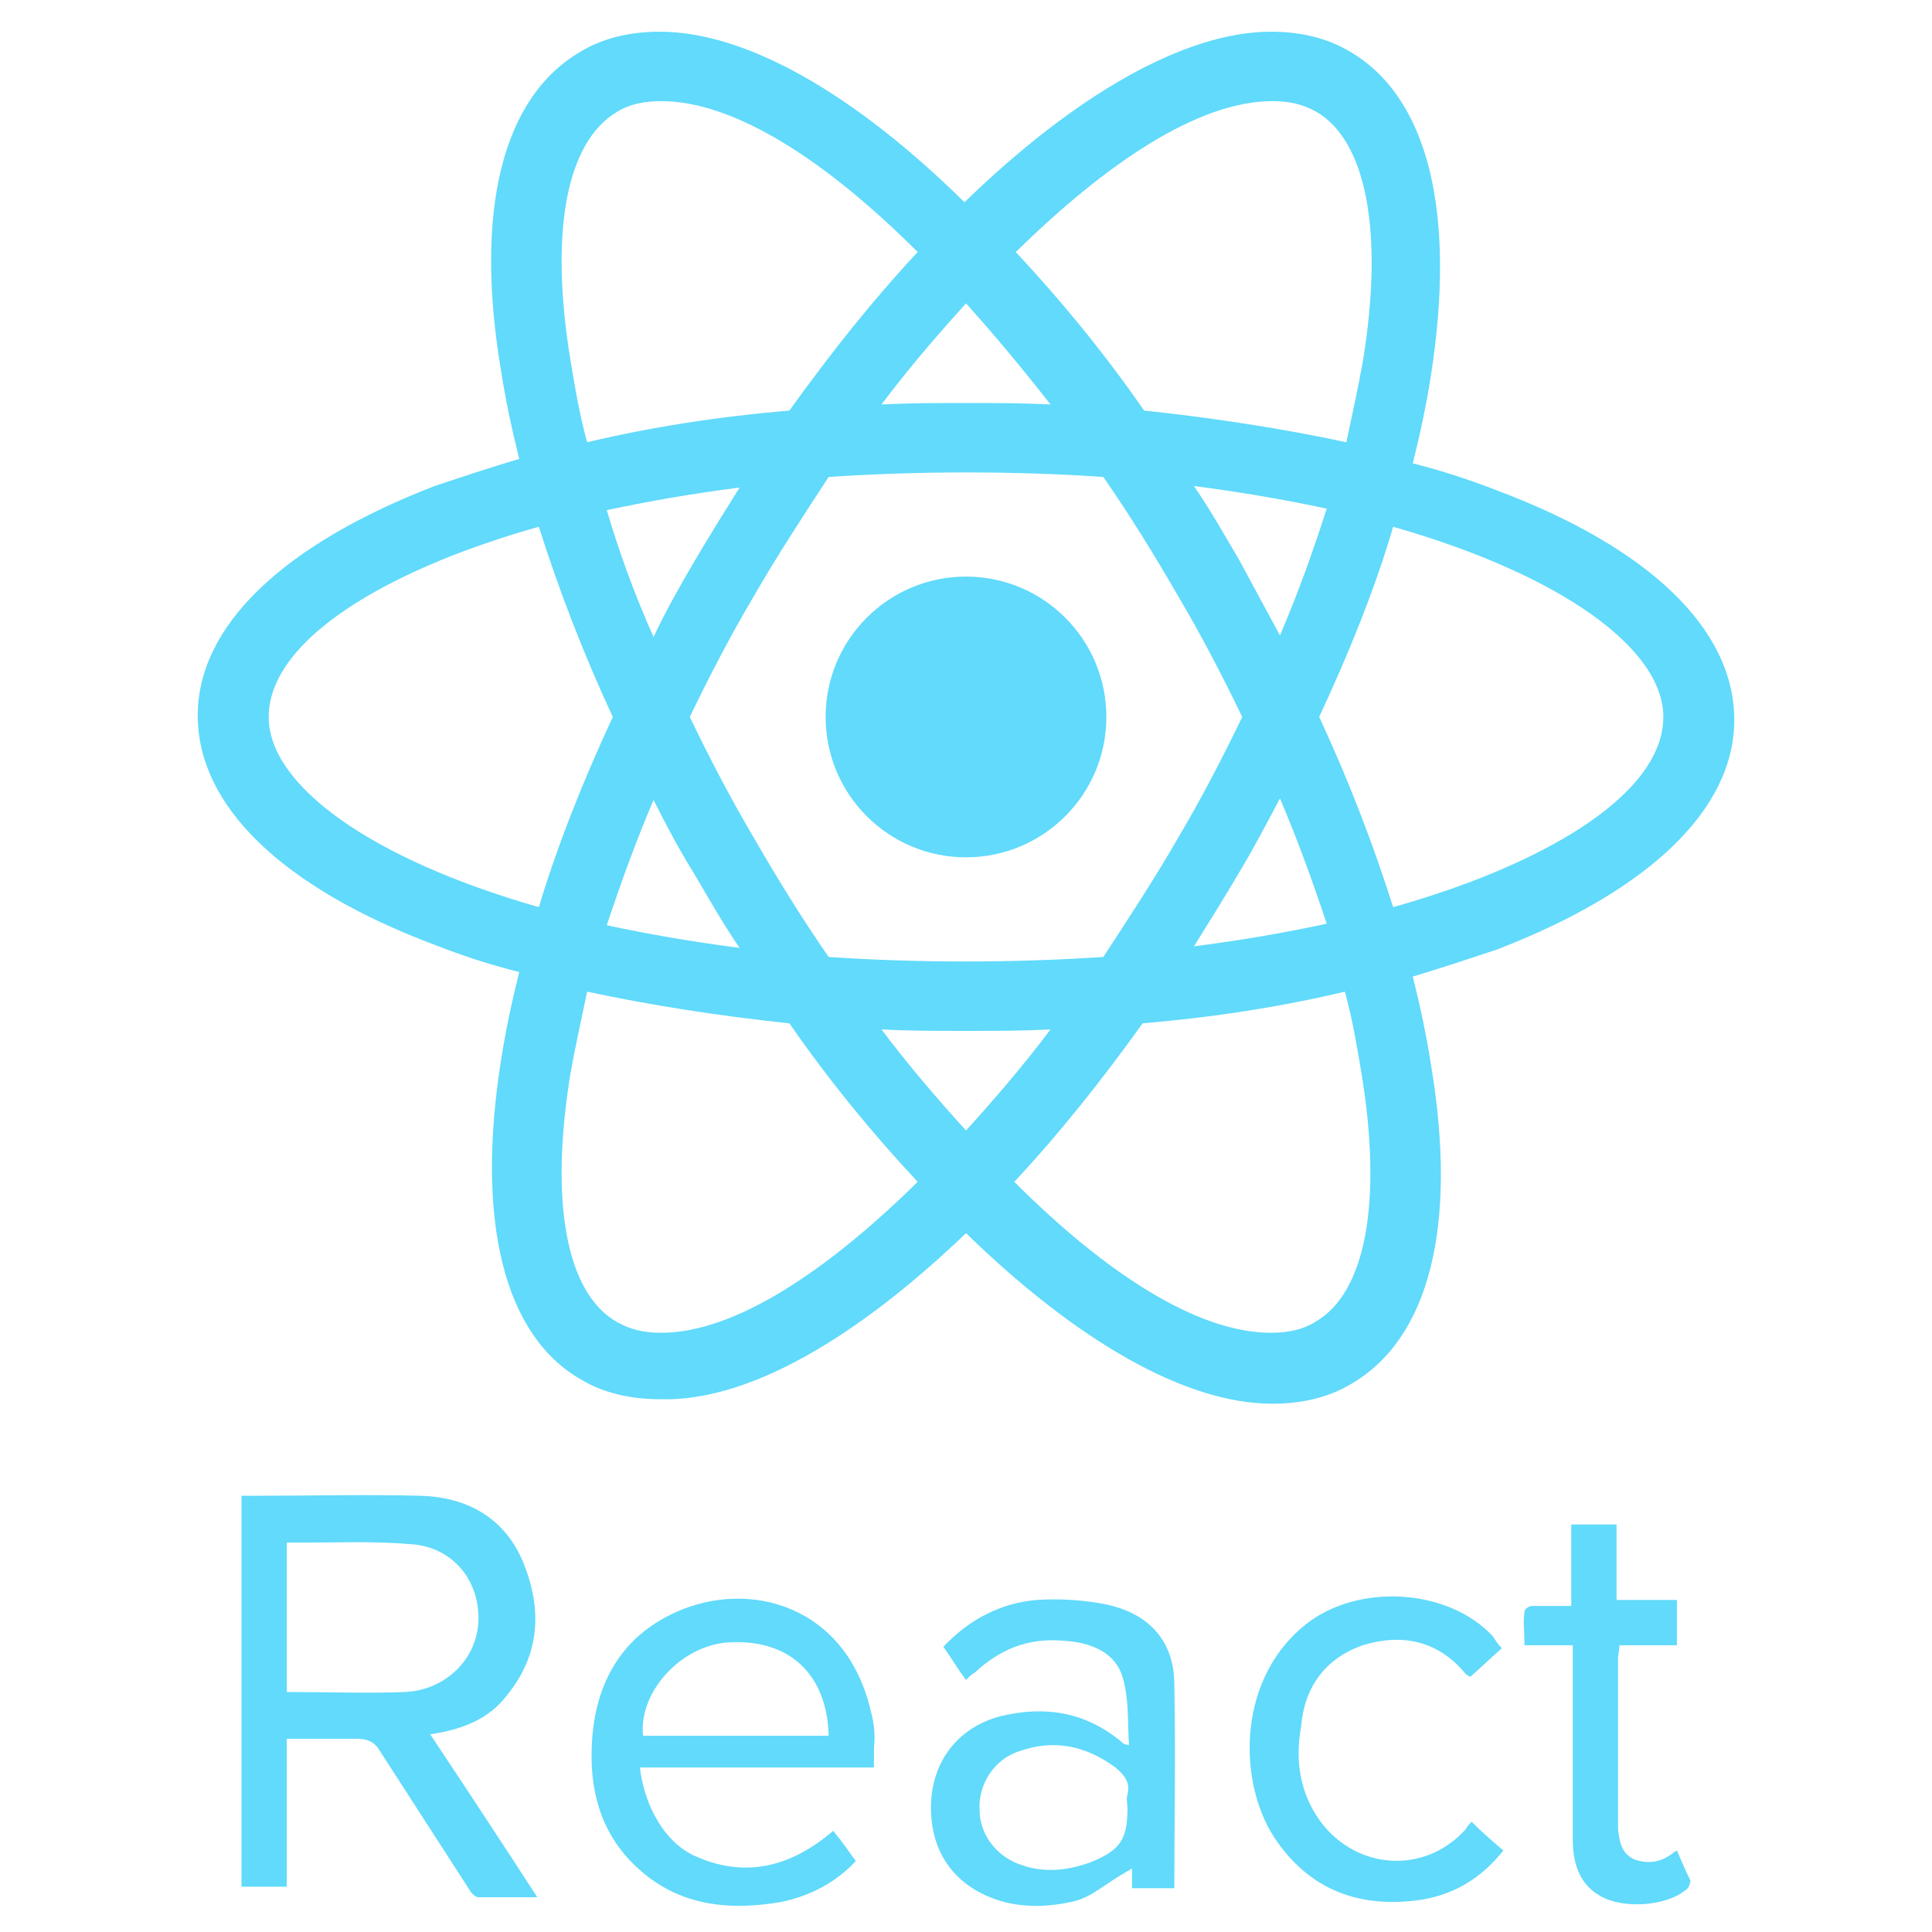
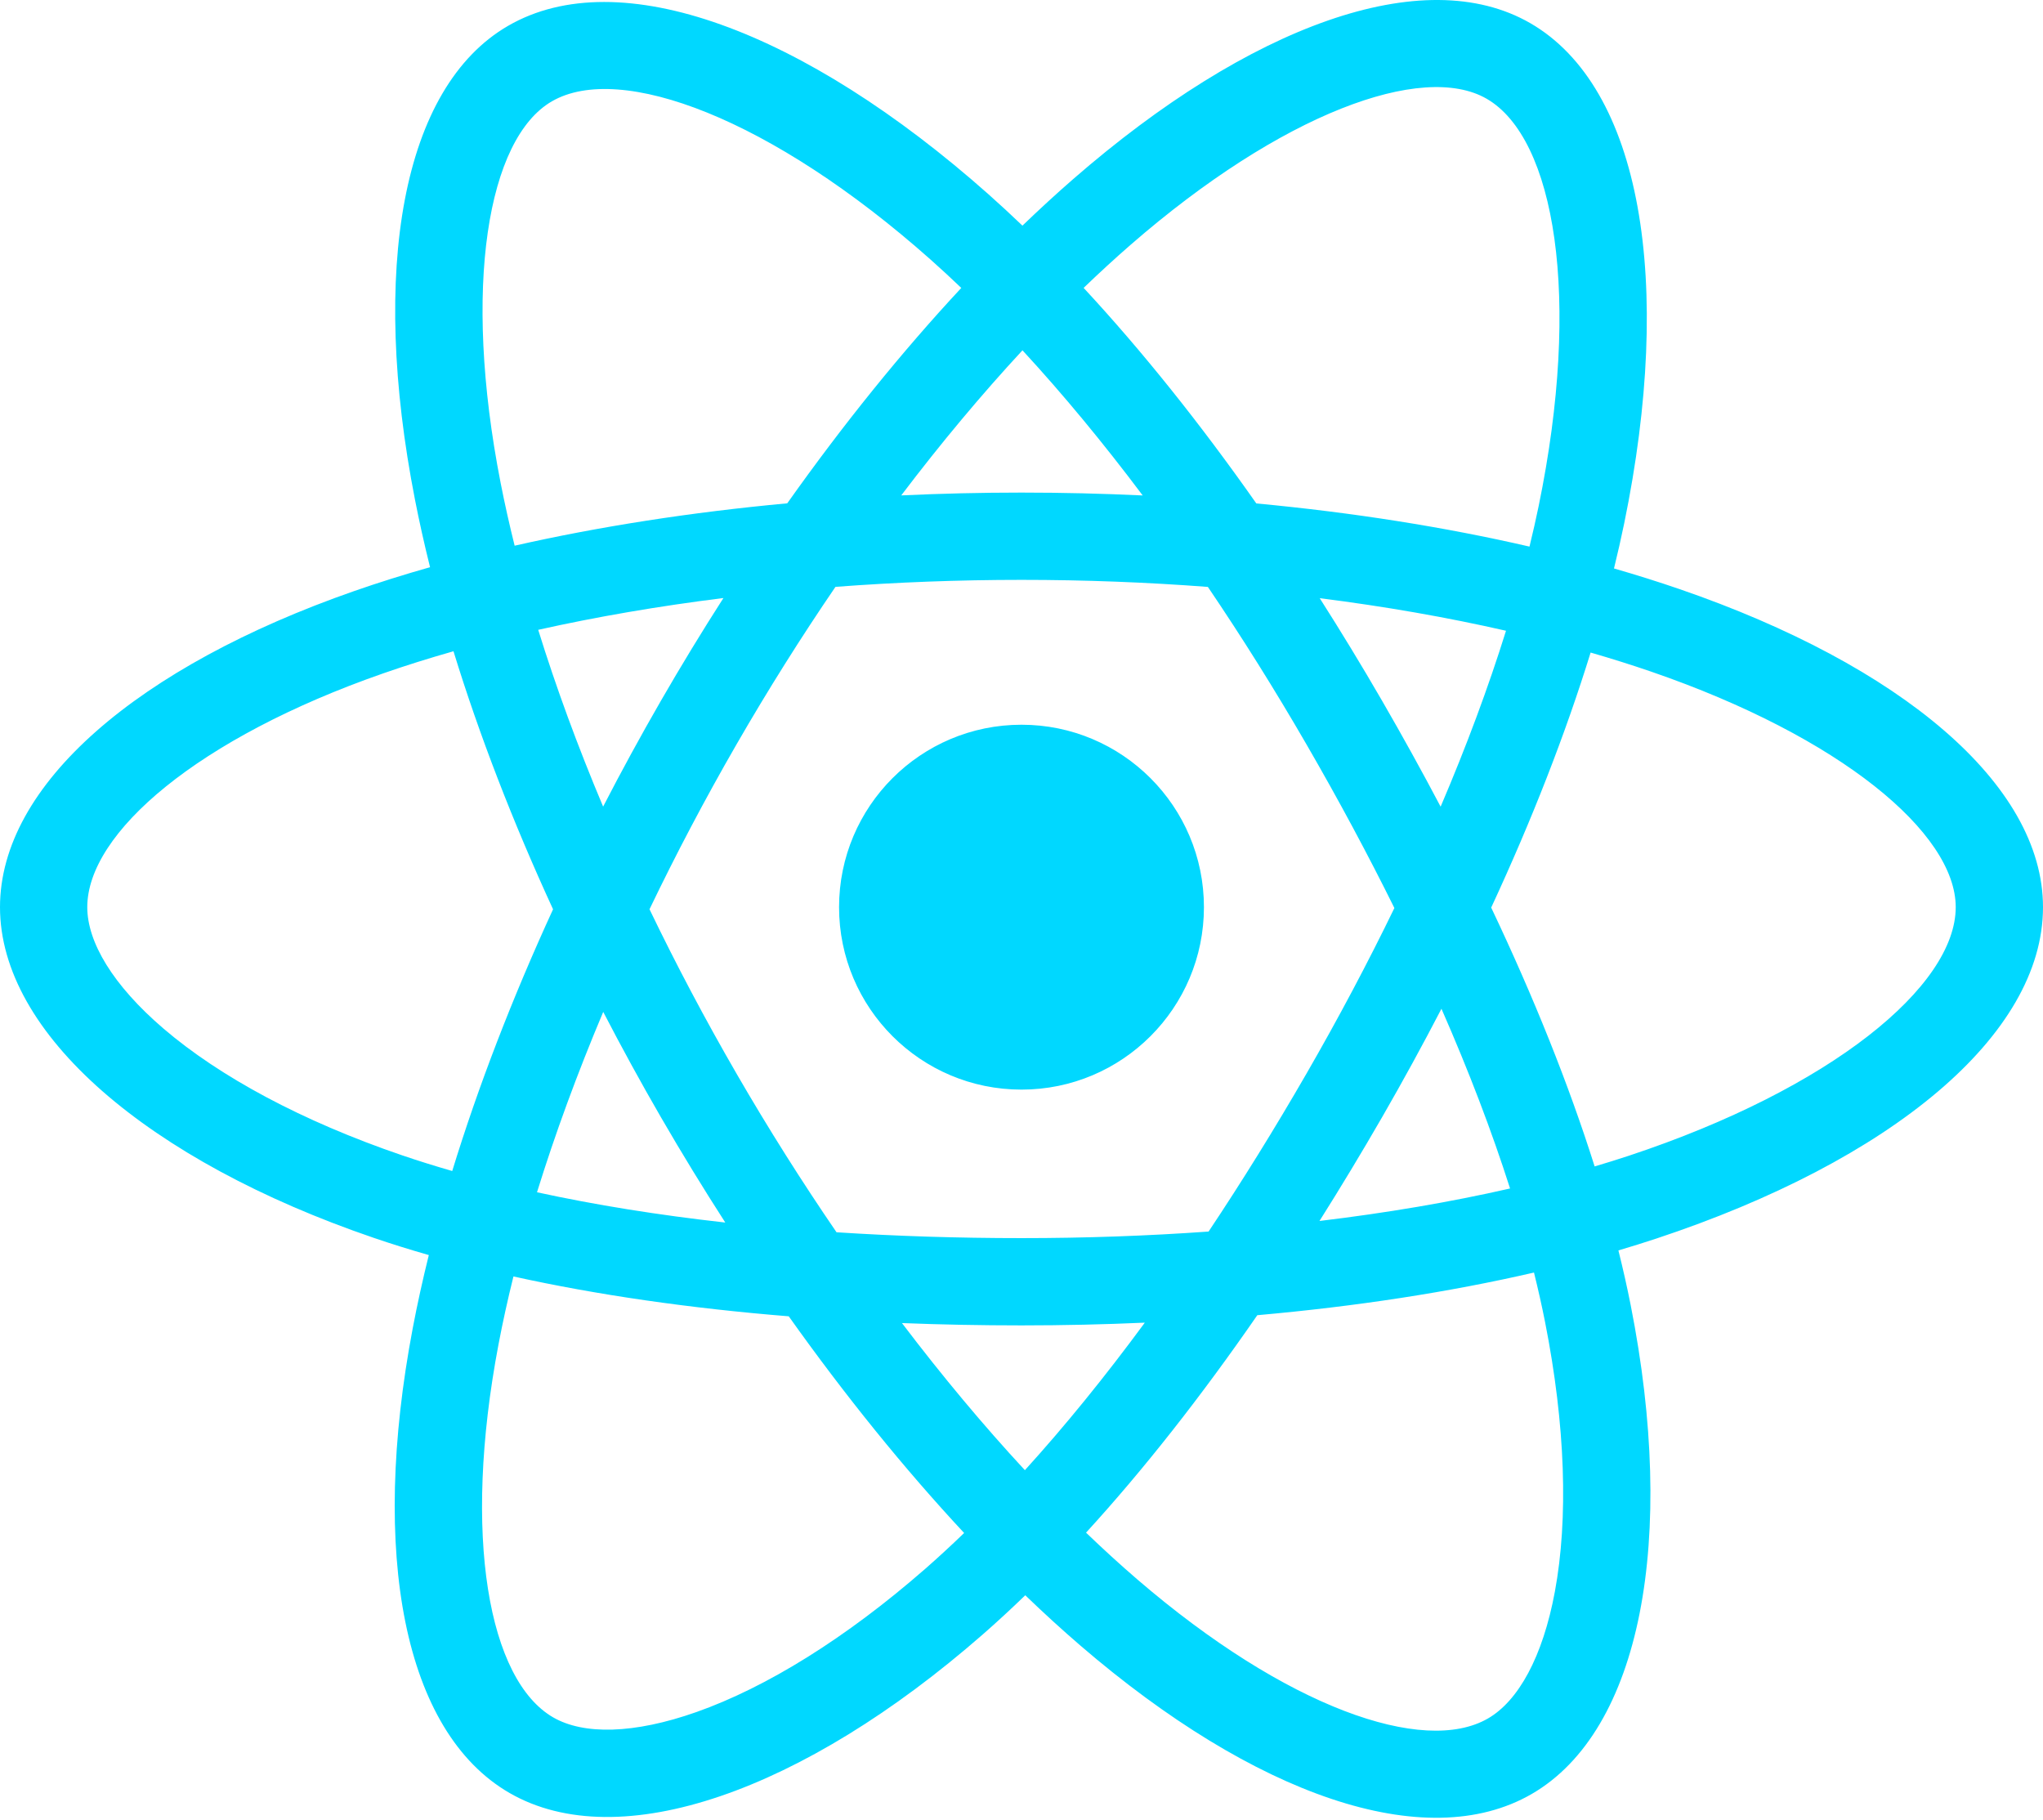
- <svg xmlns="http://www.w3.org/2000/svg" viewBox="0 0 128 128">
-   <g fill="#61DAFB">
-     <circle cx="64" cy="47.5" r="9.3" />
-     <path d="M64 81.7C71.3 88.8 78.5 93 84.3 93c1.9 0 3.7-.4 5.2-1.3 5.2-3 7.1-10.5 5.3-21.2-.3-1.9-.7-3.8-1.2-5.8 2-.6 3.8-1.2 5.6-1.8 10.1-3.9 15.7-9.3 15.7-15.2 0-6-5.6-11.4-15.7-15.2-1.8-.7-3.6-1.3-5.6-1.8.5-2 .9-3.9 1.2-5.8 1.7-10.9-.2-18.5-5.4-21.5-1.5-.9-3.3-1.3-5.2-1.3-5.7 0-13 4.2-20.3 11.3C56.7 6.3 49.5 2.1 43.7 2.1c-1.9 0-3.7.4-5.2 1.3-5.2 3-7.1 10.5-5.3 21.2.3 1.9.7 3.8 1.2 5.8-2 .6-3.8 1.2-5.6 1.8-10.1 3.9-15.7 9.3-15.7 15.2 0 6 5.6 11.4 15.7 15.2 1.8.7 3.6 1.3 5.6 1.8-.5 2-.9 3.9-1.2 5.8-1.7 10.7.2 18.3 5.3 21.2 1.5.9 3.3 1.3 5.2 1.3 5.8.2 13-4 20.3-11zm-5.6-13.5c1.8.1 3.7.1 5.6.1 1.9 0 3.8 0 5.6-.1-1.8 2.4-3.7 4.6-5.6 6.7-1.9-2.1-3.8-4.3-5.6-6.7zM46 57.9c1 1.7 1.9 3.3 3 4.9-3.1-.4-6-.9-8.8-1.5.9-2.7 1.9-5.5 3.1-8.3.8 1.6 1.7 3.3 2.7 4.9zm-5.8-24.1c2.8-.6 5.7-1.1 8.8-1.5-1 1.6-2 3.2-3 4.9-1 1.7-1.9 3.3-2.7 5-1.3-2.9-2.3-5.7-3.1-8.4zm5.5 13.7c1.3-2.7 2.7-5.4 4.3-8.1 1.5-2.6 3.2-5.2 4.9-7.8 3-.2 6-.3 9.1-.3 3.2 0 6.2.1 9.1.3 1.8 2.6 3.4 5.2 4.9 7.8 1.6 2.7 3 5.4 4.3 8.1-1.3 2.7-2.7 5.4-4.3 8.1-1.5 2.6-3.2 5.2-4.9 7.8-3 .2-6 .3-9.1.3-3.2 0-6.2-.1-9.1-.3-1.8-2.6-3.4-5.2-4.9-7.8-1.6-2.7-3-5.4-4.3-8.1zm39.1-5.4l-2.7-5c-1-1.7-1.9-3.3-3-4.9 3.1.4 6 .9 8.8 1.5-.9 2.8-1.9 5.6-3.1 8.4zm0 10.8c1.2 2.8 2.2 5.6 3.1 8.3-2.8.6-5.7 1.1-8.8 1.5 1-1.6 2-3.2 3-4.9.9-1.5 1.8-3.2 2.7-4.9zm2.3 34.7c-.8.5-1.8.7-2.9.7-4.9 0-11-4-17-10 2.9-3.1 5.7-6.6 8.5-10.5 4.7-.4 9.2-1.1 13.4-2.1.5 1.8.8 3.6 1.1 5.4 1.4 8.5.3 14.6-3.1 16.5zm5.2-52.7c11.2 3.2 17.9 8.1 17.9 12.6 0 3.9-4.6 7.8-12.7 10.9-1.6.6-3.4 1.2-5.2 1.7-1.3-4.1-2.9-8.3-4.9-12.6 2-4.3 3.7-8.5 4.9-12.6zm-8-28.2c1.1 0 2 .2 2.9.7 3.3 1.9 4.5 7.9 3.1 16.5-.3 1.7-.7 3.5-1.1 5.4-4.2-.9-8.7-1.6-13.4-2.1-2.7-3.9-5.6-7.4-8.5-10.5 6-5.9 12.1-10 17-10zM69.6 26.8c-1.8-.1-3.7-.1-5.6-.1s-3.8 0-5.6.1c1.8-2.4 3.7-4.6 5.6-6.7 1.9 2.1 3.8 4.4 5.6 6.7zM40.9 7.4c.8-.5 1.8-.7 2.9-.7 4.9 0 11 4 17 10-2.9 3.1-5.7 6.6-8.5 10.5-4.7.4-9.2 1.1-13.4 2.1-.5-1.8-.8-3.6-1.1-5.4-1.4-8.5-.3-14.5 3.1-16.5zm-5.2 52.7C24.5 56.9 17.8 52 17.8 47.5c0-3.9 4.6-7.8 12.7-10.9 1.6-.6 3.4-1.2 5.2-1.7 1.3 4.1 2.9 8.3 4.9 12.6-2 4.3-3.7 8.6-4.9 12.6zm2.1 11c.3-1.7.7-3.5 1.1-5.4 4.2.9 8.7 1.6 13.4 2.1 2.7 3.9 5.6 7.4 8.5 10.5-6 5.9-12.1 10-17 10-1.1 0-2-.2-2.9-.7-3.4-1.9-4.5-8-3.1-16.5zm-4.2 41.2c2.2-2.7 2.3-5.7 1.1-8.7-1.2-3-3.7-4.4-6.8-4.5-3.7-.1-7.5 0-11.2 0H16V125h3v-9.8h4.7c.6 0 1.1.2 1.4.7l6 9.3c.1.2.4.5.6.5h3.9c-2.4-3.7-4.7-7.2-7.1-10.8 2.1-.3 3.9-1 5.1-2.6zm-14.6-.2v-9.9h1.1c2.3 0 4.7-.1 7 .1 2.7.1 4.6 2.2 4.6 4.9s-2.2 4.8-4.9 4.9c-2.4.1-4.8 0-7.8 0zm38.7 1.3c-1.6-7-8-8.8-12.9-6.6-3.8 1.7-5.5 5-5.6 9.1-.1 3.1.8 5.9 3.2 8 2.7 2.4 6 2.7 9.4 2.1 1.9-.4 3.6-1.3 4.9-2.7-.5-.7-1-1.4-1.5-2-2.8 2.4-5.9 3.2-9.3 1.6-2.2-1.1-3.3-3.8-3.5-5.8h15.5v-1.3c.1-.9 0-1.7-.2-2.4zM42.6 115c-.3-3 2.7-6.2 6-6.2 3.8-.1 6.2 2.2 6.3 6.2H42.6zm30.7-8.7c-1.5-.3-3.1-.4-4.6-.3-2.4.2-4.5 1.3-6.2 3.1.5.7.9 1.4 1.5 2.2.2-.2.4-.4.6-.5 1.6-1.5 3.5-2.3 5.8-2.1 1.8.1 3.5.7 4 2.5.4 1.4.3 2.9.4 4.4-.3 0-.4-.1-.5-.2-2.4-2-5.1-2.4-8-1.7-2.7.7-4.4 2.8-4.6 5.5-.2 3.1 1.2 5.4 3.9 6.5 1.7.7 3.6.7 5.4.3 1.4-.3 2-1.1 4-2.2v1.3h2.8c0-4 .1-8.9 0-13.5 0-2.9-1.7-4.7-4.5-5.3zm1.4 12.6c-.1.3 0 .6 0 .9 0 2.1-.5 2.8-2.5 3.6-1.4.5-2.9.7-4.4.2-1.7-.5-2.9-2-2.9-3.7-.1-1.7 1-3.4 2.7-3.9 2.3-.8 4.4-.3 6.3 1.1.6.5 1 1 .8 1.8zm15.6-9.9c2.6-.8 5-.3 6.8 1.9l.3.2c.7-.6 1.3-1.2 2.1-1.9-.3-.3-.4-.5-.6-.8-2.9-3.1-8.6-3.5-12.1-1-4.9 3.6-4.8 10.6-2.4 14.3 2.3 3.5 5.6 4.7 9.5 4.2 2.3-.3 4.2-1.4 5.7-3.3-.7-.6-1.4-1.2-2.1-1.9-.2.2-.3.3-.4.5-2.7 3-7.2 2.7-9.6-.5-1.4-1.9-1.7-4.1-1.3-6.3.2-2.5 1.5-4.5 4.1-5.4zm20.8 13.6c-.2.1-.3.2-.3.2-.8.6-1.6.7-2.5.4-.9-.4-1-1.2-1.1-2v-11.4c0-.2 0 .2.1-.8h3.8v-3h-4v-5h-3v5.4h-2.6c-.2 0-.5.2-.5.4-.1.7 0 1.2 0 2.2h3.2v12.8c0 1.6.4 3 1.8 3.8 1.5.9 4.4.7 5.7-.4.2-.1.3-.5.3-.6-.3-.6-.6-1.3-.9-2z" />
-   </g>
+ <svg xmlns="http://www.w3.org/2000/svg" width="256" height="228" viewBox="0 0 256 228" fill="none">
+   <path d="M210.483 73.824C207.828 72.91 205.076 72.045 202.242 71.227C202.708 69.326 203.136 67.45 203.516 65.606C209.754 35.325 205.675 10.93 191.747 2.898C178.392 -4.803 156.551 3.227 134.493 22.424C132.372 24.27 130.245 26.224 128.118 28.272C126.702 26.917 125.287 25.608 123.877 24.355C100.759 3.829 77.587 -4.822 63.673 3.233C50.33 10.957 46.379 33.89 51.995 62.588C52.537 65.36 53.171 68.191 53.887 71.069C50.608 72 47.442 72.992 44.413 74.048C17.309 83.497 0 98.307 0 113.668C0 129.533 18.582 145.446 46.812 155.095C49.039 155.857 51.351 156.577 53.733 157.26C52.96 160.373 52.288 163.423 51.723 166.398C46.369 194.598 50.55 216.989 63.857 224.664C77.601 232.59 100.669 224.443 123.13 204.809C124.906 203.257 126.687 201.611 128.472 199.886C130.786 202.114 133.095 204.222 135.393 206.2C157.15 224.922 178.638 232.482 191.932 224.786C205.663 216.837 210.126 192.783 204.332 163.518C203.89 161.283 203.375 159 202.797 156.676C204.417 156.197 206.007 155.702 207.557 155.188C236.905 145.465 256 129.745 256 113.668C256 98.251 238.132 83.342 210.483 73.824ZM204.118 144.808C202.718 145.271 201.282 145.719 199.818 146.153C196.578 135.896 192.206 124.99 186.855 113.721C191.961 102.721 196.165 91.954 199.314 81.764C201.933 82.522 204.474 83.321 206.924 84.164C230.613 92.32 245.064 104.377 245.064 113.668C245.064 123.564 229.458 136.411 204.118 144.808ZM193.604 165.642C196.166 178.583 196.531 190.283 194.835 199.429C193.31 207.648 190.244 213.127 186.452 215.322C178.385 219.991 161.132 213.921 142.525 197.91C140.392 196.074 138.244 194.115 136.088 192.04C143.302 184.151 150.511 174.98 157.547 164.794C169.923 163.696 181.615 161.9 192.218 159.449C192.74 161.556 193.204 163.622 193.604 165.642ZM87.276 214.515C79.394 217.298 73.116 217.378 69.321 215.19C61.246 210.533 57.889 192.554 62.468 168.438C62.993 165.676 63.617 162.839 64.337 159.939C74.823 162.258 86.43 163.927 98.835 164.933C105.919 174.9 113.336 184.061 120.811 192.083C119.178 193.659 117.551 195.16 115.934 196.575C106.001 205.257 96.048 211.417 87.276 214.515ZM50.349 144.747C37.866 140.48 27.557 134.935 20.491 128.884C14.142 123.447 10.936 118.048 10.936 113.668C10.936 104.346 24.834 92.456 48.012 84.375C50.825 83.394 53.769 82.47 56.824 81.602C60.028 92.022 64.23 102.917 69.301 113.934C64.164 125.115 59.902 136.183 56.667 146.726C54.489 146.099 52.379 145.441 50.349 144.747ZM62.727 60.488C57.916 35.9 61.111 17.353 69.152 12.698C77.716 7.74 96.654 14.809 116.615 32.533C117.891 33.666 119.172 34.851 120.456 36.078C113.018 44.065 105.669 53.157 98.648 63.066C86.608 64.181 75.083 65.974 64.487 68.375C63.821 65.695 63.231 63.062 62.727 60.488ZM173.154 87.755C170.621 83.38 168.02 79.108 165.369 74.952C173.537 75.985 181.363 77.356 188.712 79.033C186.506 86.104 183.756 93.498 180.519 101.077C178.196 96.668 175.74 92.223 173.154 87.755ZM128.122 43.894C133.166 49.359 138.218 55.46 143.187 62.08C138.18 61.844 133.111 61.721 128 61.721C122.937 61.721 117.906 61.841 112.93 62.074C117.904 55.515 122.999 49.422 128.122 43.894ZM82.802 87.831C80.272 92.218 77.861 96.639 75.575 101.069C72.391 93.516 69.666 86.089 67.441 78.917C74.745 77.283 82.534 75.946 90.65 74.933C87.961 79.127 85.339 83.43 82.802 87.83V87.831ZM90.883 153.183C82.498 152.247 74.592 150.98 67.29 149.39C69.551 142.091 72.335 134.505 75.588 126.79C77.879 131.216 80.299 135.638 82.845 140.036H82.846C85.439 144.515 88.126 148.904 90.883 153.183ZM128.425 184.213C123.241 178.621 118.071 172.434 113.022 165.78C117.924 165.972 122.921 166.071 128 166.071C133.218 166.071 138.376 165.953 143.453 165.727C138.468 172.501 133.435 178.697 128.425 184.213ZM180.623 126.396C184.045 134.195 186.929 141.741 189.219 148.916C181.797 150.61 173.783 151.974 165.339 152.987C167.997 148.776 170.62 144.43 173.198 139.961C175.805 135.438 178.282 130.909 180.623 126.396ZM163.725 134.497C159.723 141.436 155.614 148.059 151.444 154.312C143.847 154.855 135.999 155.135 128 155.135C120.033 155.135 112.284 154.887 104.822 154.403C100.483 148.068 96.285 141.425 92.309 134.557H92.31C88.344 127.707 84.694 120.799 81.387 113.93C84.693 107.046 88.334 100.13 92.277 93.293L92.276 93.294C96.229 86.439 100.39 79.828 104.689 73.533C112.302 72.957 120.11 72.657 128 72.657H128C135.926 72.657 143.743 72.96 151.354 73.54C155.587 79.789 159.72 86.378 163.689 93.235C167.703 100.169 171.39 107.038 174.725 113.775C171.4 120.628 167.721 127.567 163.725 134.497ZM186.285 12.373C194.857 17.317 198.191 37.254 192.805 63.399C192.461 65.067 192.075 66.766 191.654 68.488C181.033 66.037 169.5 64.214 157.425 63.081C150.391 53.064 143.102 43.957 135.785 36.073C137.752 34.181 139.716 32.376 141.673 30.673C160.572 14.226 178.237 7.732 186.285 12.373ZM128 90.808C140.625 90.808 150.86 101.043 150.86 113.668C150.86 126.293 140.625 136.528 128 136.528C115.375 136.528 105.14 126.293 105.14 113.668C105.14 101.043 115.375 90.808 128 90.808Z" fill="#00D8FF" />
</svg>
